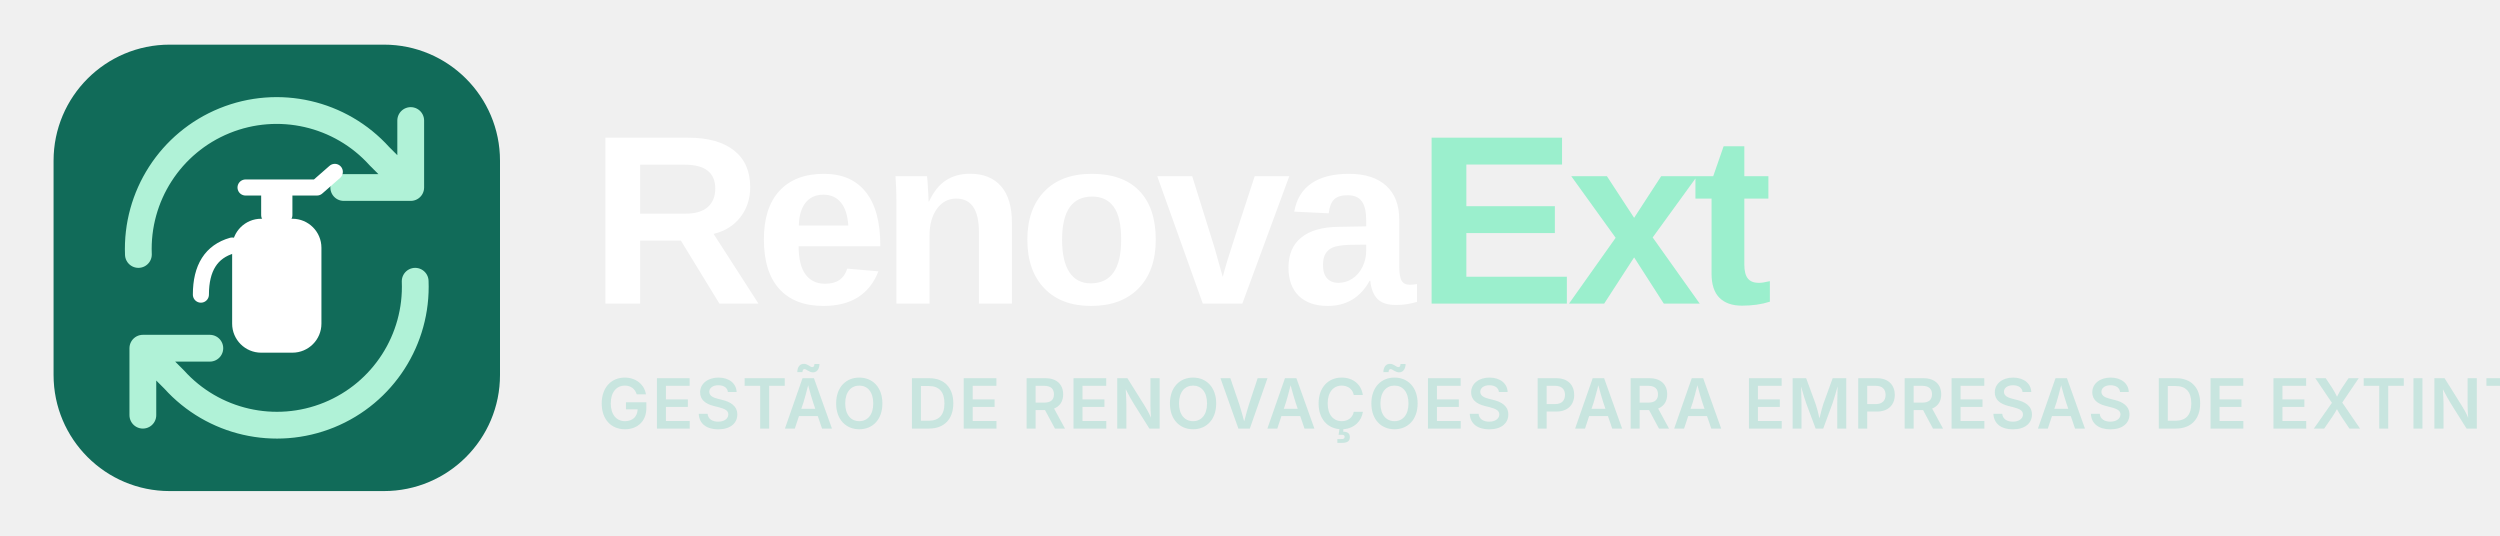
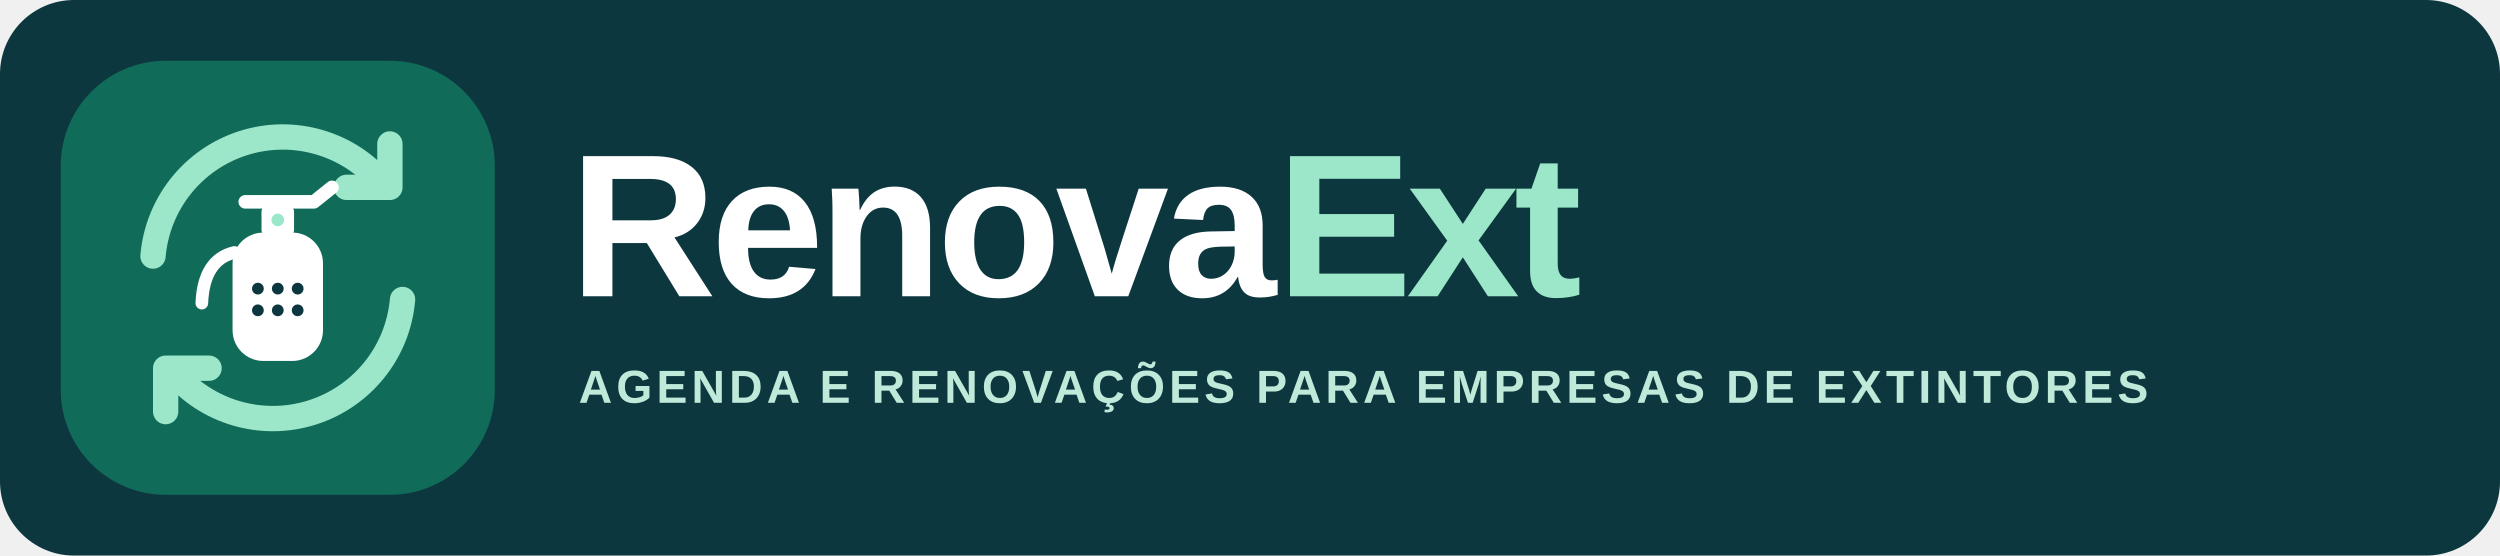
- <svg xmlns="http://www.w3.org/2000/svg" viewBox="0 0 560 120" width="1120" height="240">
-   <g transform="translate(8, 6)">
-     <rect x="4" y="4" width="100" height="100" rx="26" fill="#116b59" />
-     <path d="M23 51 A31 31 0 0 1 77 29 L84 36 M84 21 V36 H69" fill="none" stroke="#b0f2d7" stroke-width="6" stroke-linecap="round" stroke-linejoin="round" />
-     <path d="M85 57 A31 31 0 0 1 31 79 L24 72 M24 87 V72 H39" fill="none" stroke="#b0f2d7" stroke-width="6" stroke-linecap="round" stroke-linejoin="round" />
-     <rect x="44" y="43" width="20" height="30" rx="6.5" fill="#ffffff" />
-     <rect x="50.5" y="36" width="7" height="8" rx="1.8" fill="#ffffff" />
-     <path d="M47 36 H63 L67 32.5" fill="none" stroke="#ffffff" stroke-width="3.6" stroke-linecap="round" stroke-linejoin="round" />
-     <path d="M44 49 Q37 51 37 60" fill="none" stroke="#ffffff" stroke-width="3.6" stroke-linecap="round" />
+ <svg xmlns="http://www.w3.org/2000/svg" viewBox="0 0 1080 240" width="1080" height="240" fill="none">
+   <rect x="0" y="0" width="1080" height="240" rx="32" fill="#0c373e" />
+   <g transform="translate(20, 20) scale(0.390625)">
+     <rect x="16" y="16" width="480" height="480" rx="116" fill="#116b59" />
+     <path d="M 118 232 A 144 144 0 0 1 372 152" fill="none" stroke="#9ce7c9" stroke-width="28" stroke-linecap="round" />
+     <path d="M 332 156 L 380 156 L 380 108" fill="none" stroke="#9ce7c9" stroke-width="28" stroke-linecap="round" stroke-linejoin="round" />
+     <path d="M 394 280 A 144 144 0 0 1 140 360" fill="none" stroke="#9ce7c9" stroke-width="28" stroke-linecap="round" />
+     <path d="M 180 356 L 132 356 L 132 404" fill="none" stroke="#9ce7c9" stroke-width="28" stroke-linecap="round" stroke-linejoin="round" />
+     <rect x="206" y="206" width="100" height="142" rx="34" fill="#ffffff" />
+     <circle cx="234" cy="268" r="6.5" fill="#0c373e" />
+     <circle cx="256" cy="268" r="6.5" fill="#0c373e" />
+     <circle cx="278" cy="268" r="6.5" fill="#0c373e" />
+     <circle cx="234" cy="292" r="6.5" fill="#0c373e" />
+     <circle cx="256" cy="292" r="6.5" fill="#0c373e" />
+     <circle cx="278" cy="292" r="6.5" fill="#0c373e" />
+     <rect x="238" y="176" width="36" height="34" rx="7" fill="#ffffff" />
+     <circle cx="256" cy="192" r="7" fill="#9ce7c9" />
+     <path d="M 220 172 L 296 172 L 316 156" fill="none" stroke="#ffffff" stroke-width="15" stroke-linecap="round" stroke-linejoin="round" />
+     <path d="M 208 228 Q 174 236 172 284" fill="none" stroke="#ffffff" stroke-width="14" stroke-linecap="round" />
  </g>
-   <text x="132" y="68" font-family="Manrope, Segoe UI, Arial, sans-serif" font-size="54" font-weight="800" letter-spacing="-2" fill="#ffffff">Renova<tspan fill="#9befcd">Ext</tspan>
+   <text x="246" y="128" font-family="'Plus Jakarta Sans', 'Segoe UI', Arial, sans-serif" font-size="88" font-weight="800" letter-spacing="-2.5" fill="#ffffff">Renova<tspan fill="#9ce7c9">Ext</tspan>
  </text>
-   <text x="134" y="96" font-family="Inter, Segoe UI, Arial, sans-serif" font-size="15.5" font-weight="600" letter-spacing="0.4" fill="#c8e5df">GESTÃO DE RENOVAÇÕES PARA EMPRESAS DE EXTINTORES</text>
+   <text x="250" y="174" font-family="'Plus Jakarta Sans', 'Segoe UI', Arial, sans-serif" font-size="20" font-weight="700" letter-spacing="1.8" fill="#bfe9d9">AGENDA E RENOVAÇÕES PARA EMPRESAS DE EXTINTORES</text>
</svg>
